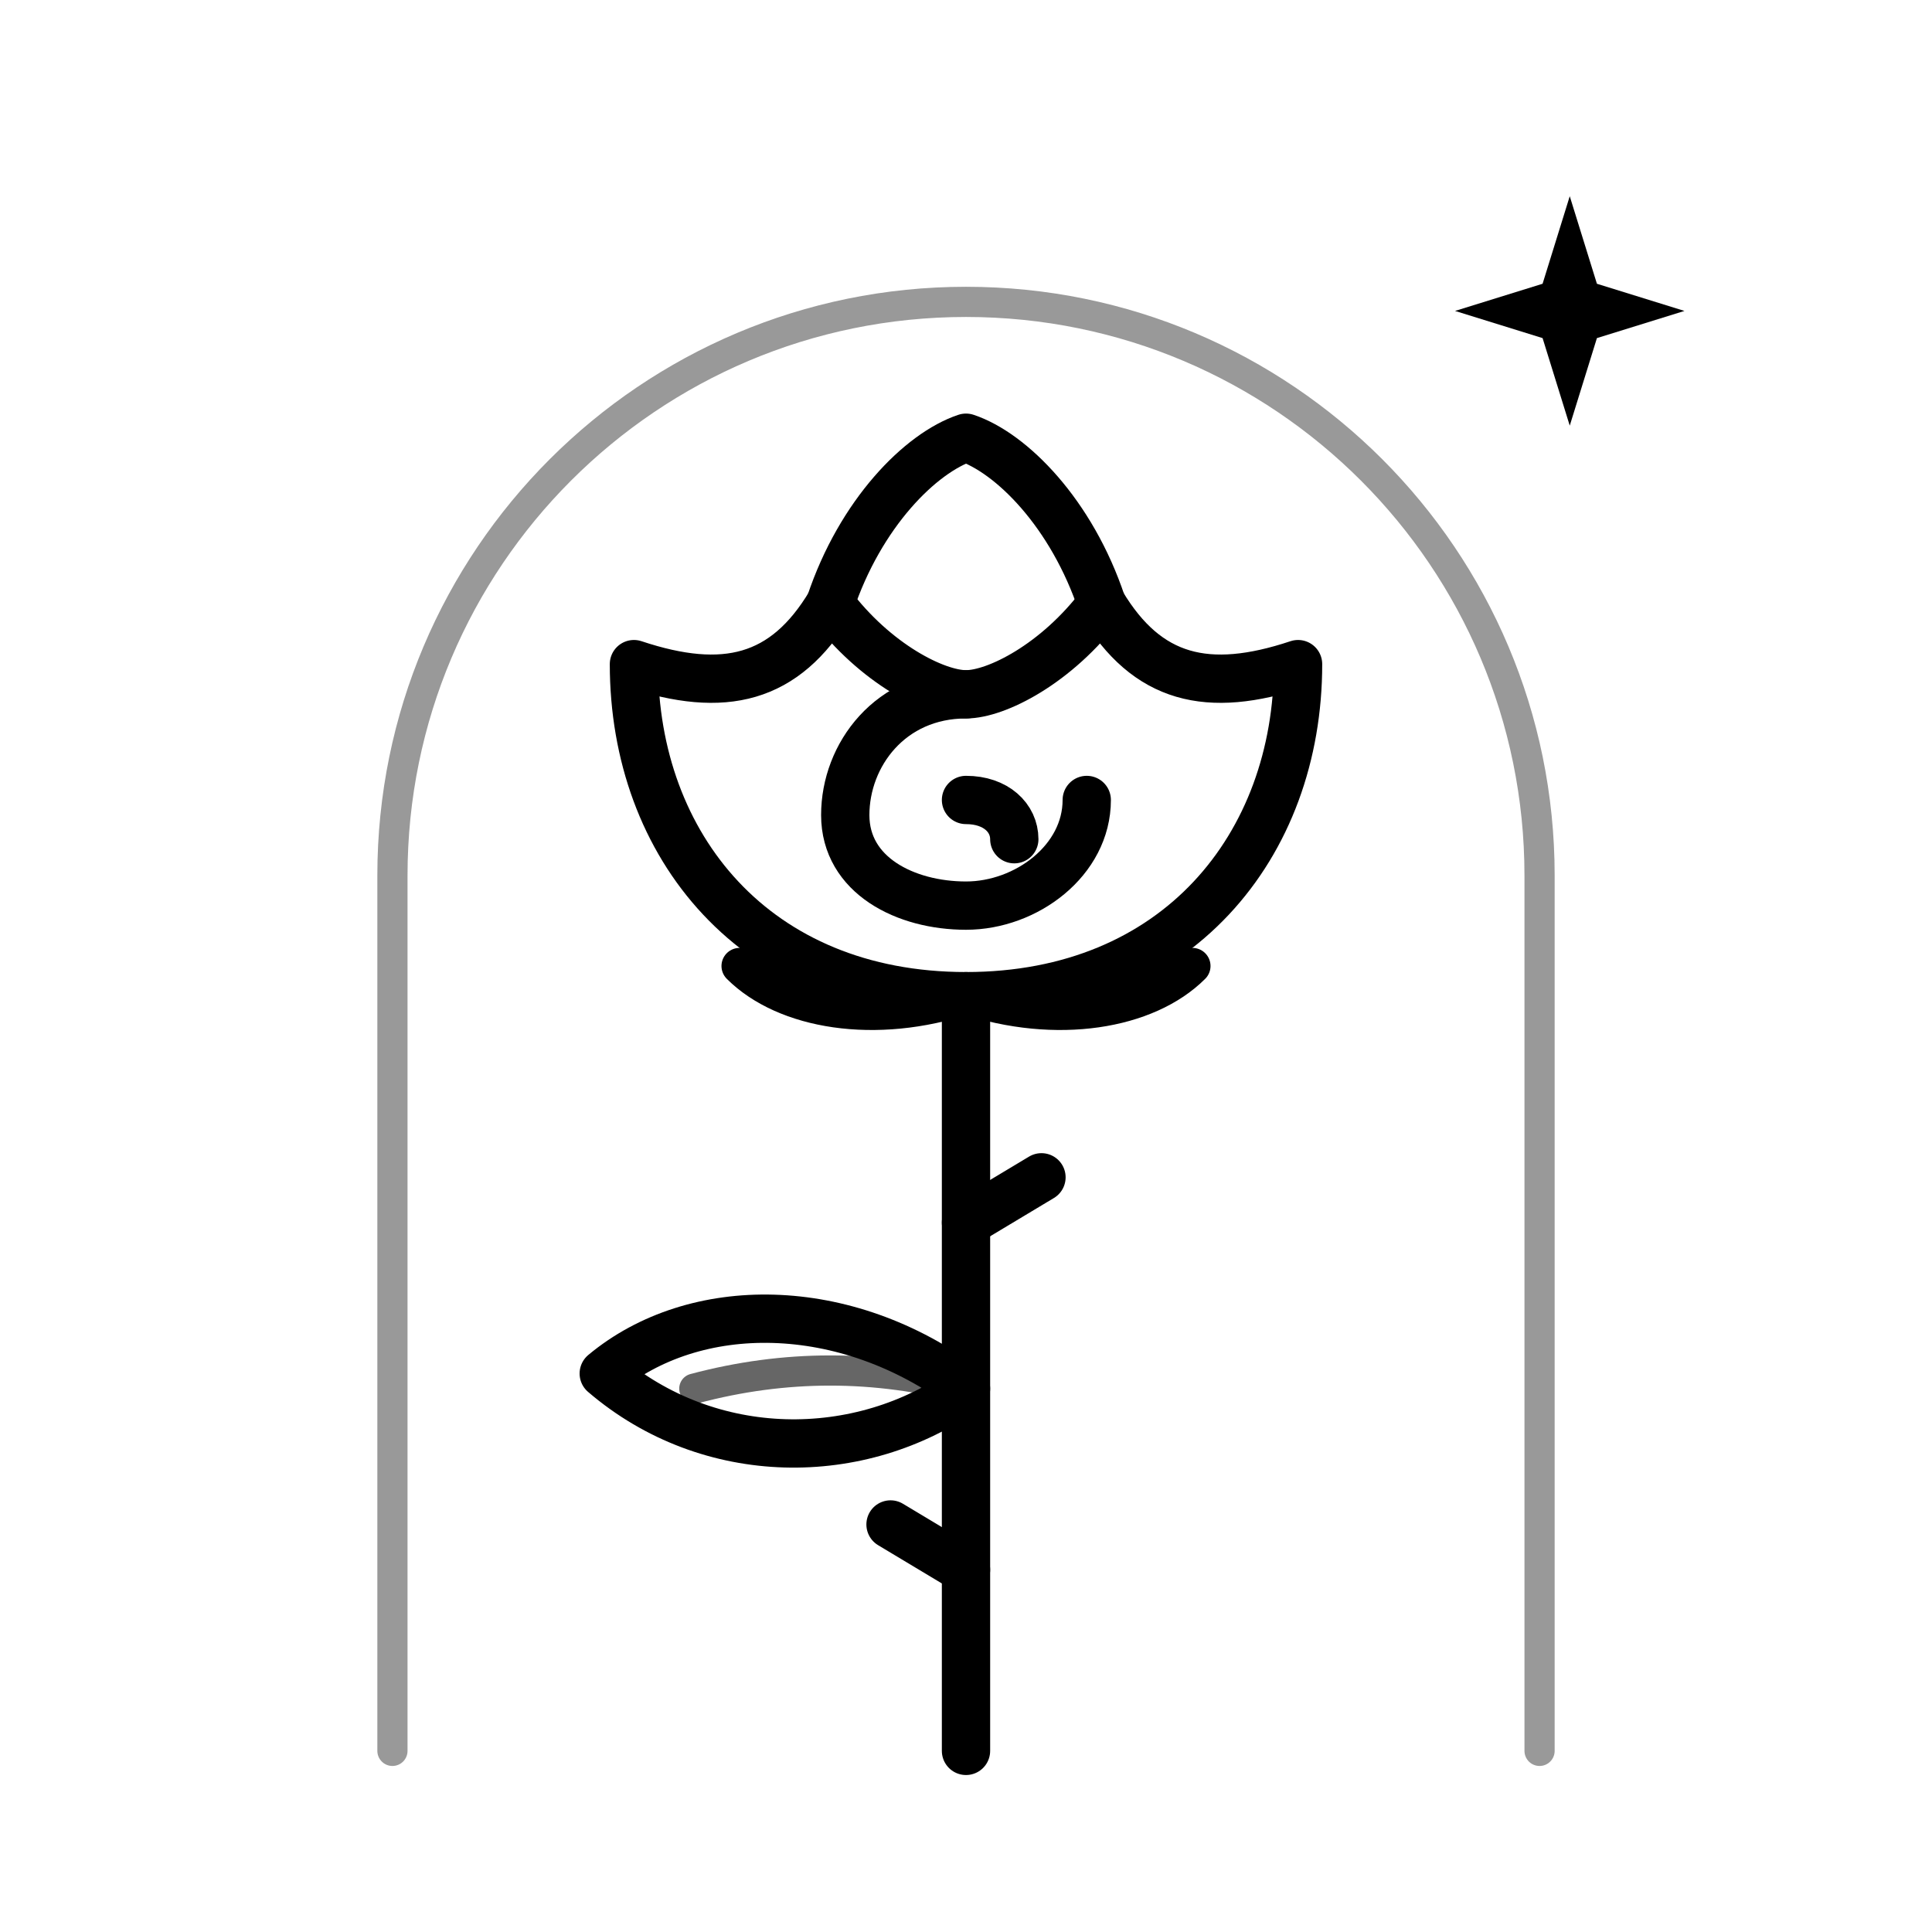
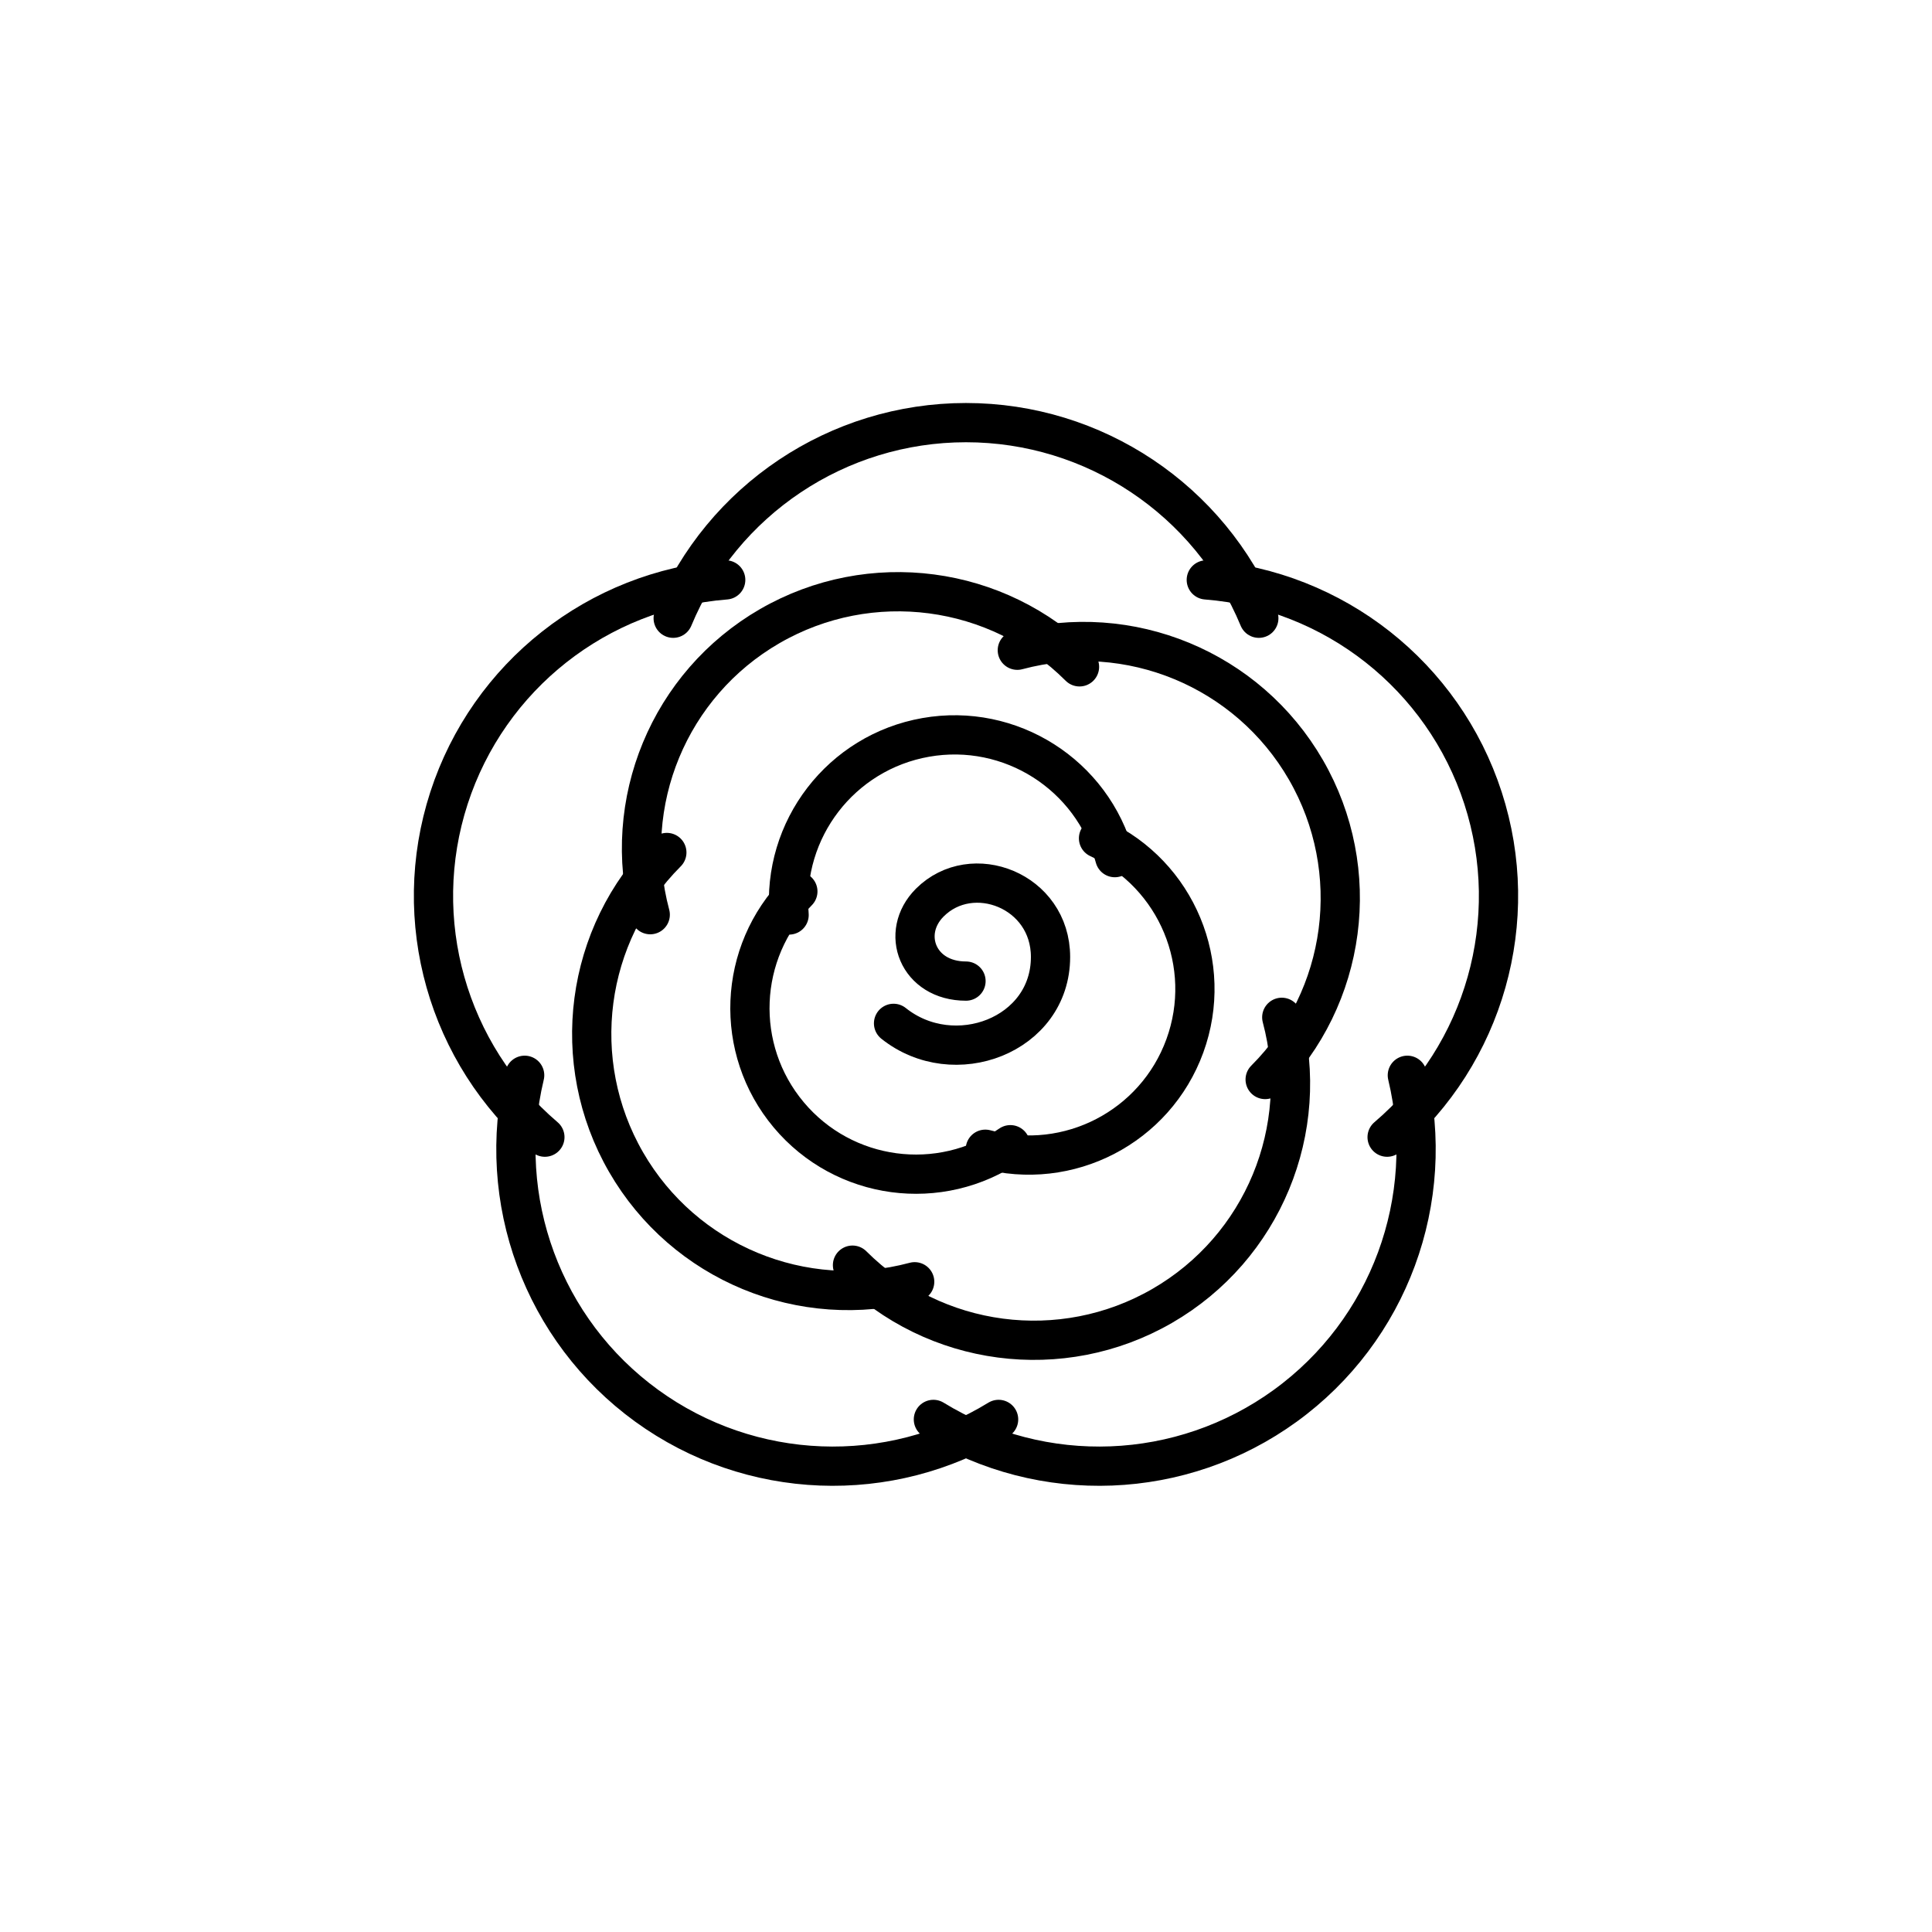
- <svg xmlns="http://www.w3.org/2000/svg" viewBox="0 0 64 64" fill="none" stroke="currentColor" stroke-width="1.6" stroke-linecap="round" stroke-linejoin="round" role="img" aria-label="Rosa">
-   <path d="M13 58V29a19 19 0 0 1 38 0v29" stroke-width="1" opacity=".4" />
-   <path d="M52 6.5l.9 2.9 2.9.9-2.9.9-.9 2.9-.9-2.9-2.9-.9 2.9-.9z" fill="currentColor" stroke="none" />
-   <path d="M32 33c-7 0-11-5-11-11 3 1 5 .5 6.5-2 1.5 2 3.5 3 4.5 3s3-1 4.5-3c1.5 2.5 3.5 3 6.5 2 0 6-4 11-11 11z" />
-   <path d="M32 23c-2.5 0-4 2-4 4s2 3 4 3 4-1.5 4-3.5" />
-   <path d="M32 26.5c1 0 1.6.6 1.6 1.3" />
-   <path d="M27.5 20c1-3 3-5 4.5-5.5 1.5.5 3.5 2.5 4.5 5.5" />
-   <path d="M32 33v25" />
-   <path d="M32 33c-3 1-6 .5-7.5-1M32 33c3 1 6 .5 7.5-1" stroke-width="1.2" />
-   <path d="M32 46c-4-3-9-3-12-.5 3.5 3 8.5 3 12 .5z" />
-   <path d="M32 46c-3-.8-6-.8-9 0" stroke-width="1" opacity=".6" />
-   <path d="M32 40.5l2.5-1.5M32 52l-2.5-1.5" />
+ <svg xmlns="http://www.w3.org/2000/svg" viewBox="0 0 64 64" fill="none" stroke="currentColor" stroke-width="1.3" stroke-linecap="round" stroke-linejoin="round" role="img" aria-label="Rosa">
+   <path d="M32 32.5c-1.6 0-2.2-1.6-1.2-2.6 1.4-1.4 4-.4 4 1.8 0 2.6-3.2 3.8-5.2 2.2" />
+   <path d="M36.39 27.77A5.5 5.5 0 0 1 32.64 38.07" />
+   <path d="M33.47 37.92A5.5 5.5 0 0 1 26.43 29.53" />
+   <path d="M26.14 30.31A5.5 5.5 0 0 1 36.93 28.41" />
+   <path d="M33.70 21.54A8.5 8.5 0 0 1 41.91 35.76" />
+   <path d="M42.46 33.70A8.5 8.5 0 0 1 28.24 41.91" />
+   <path d="M30.30 42.46A8.5 8.5 0 0 1 22.09 28.24" />
+   <path d="M21.54 30.30A8.5 8.5 0 0 1 35.76 22.09" />
+   <path d="M22.30 20.48A10.5 10.5 0 0 1 41.70 20.48" />
+   <path d="M39.96 19.21A10.5 10.5 0 0 1 45.95 37.67" />
+   <path d="M46.62 35.62A10.5 10.5 0 0 1 30.92 47.02" />
+   <path d="M33.08 47.02A10.5 10.5 0 0 1 17.38 35.62" />
+   <path d="M18.05 37.67A10.5 10.5 0 0 1 24.04 19.21" />
</svg>
